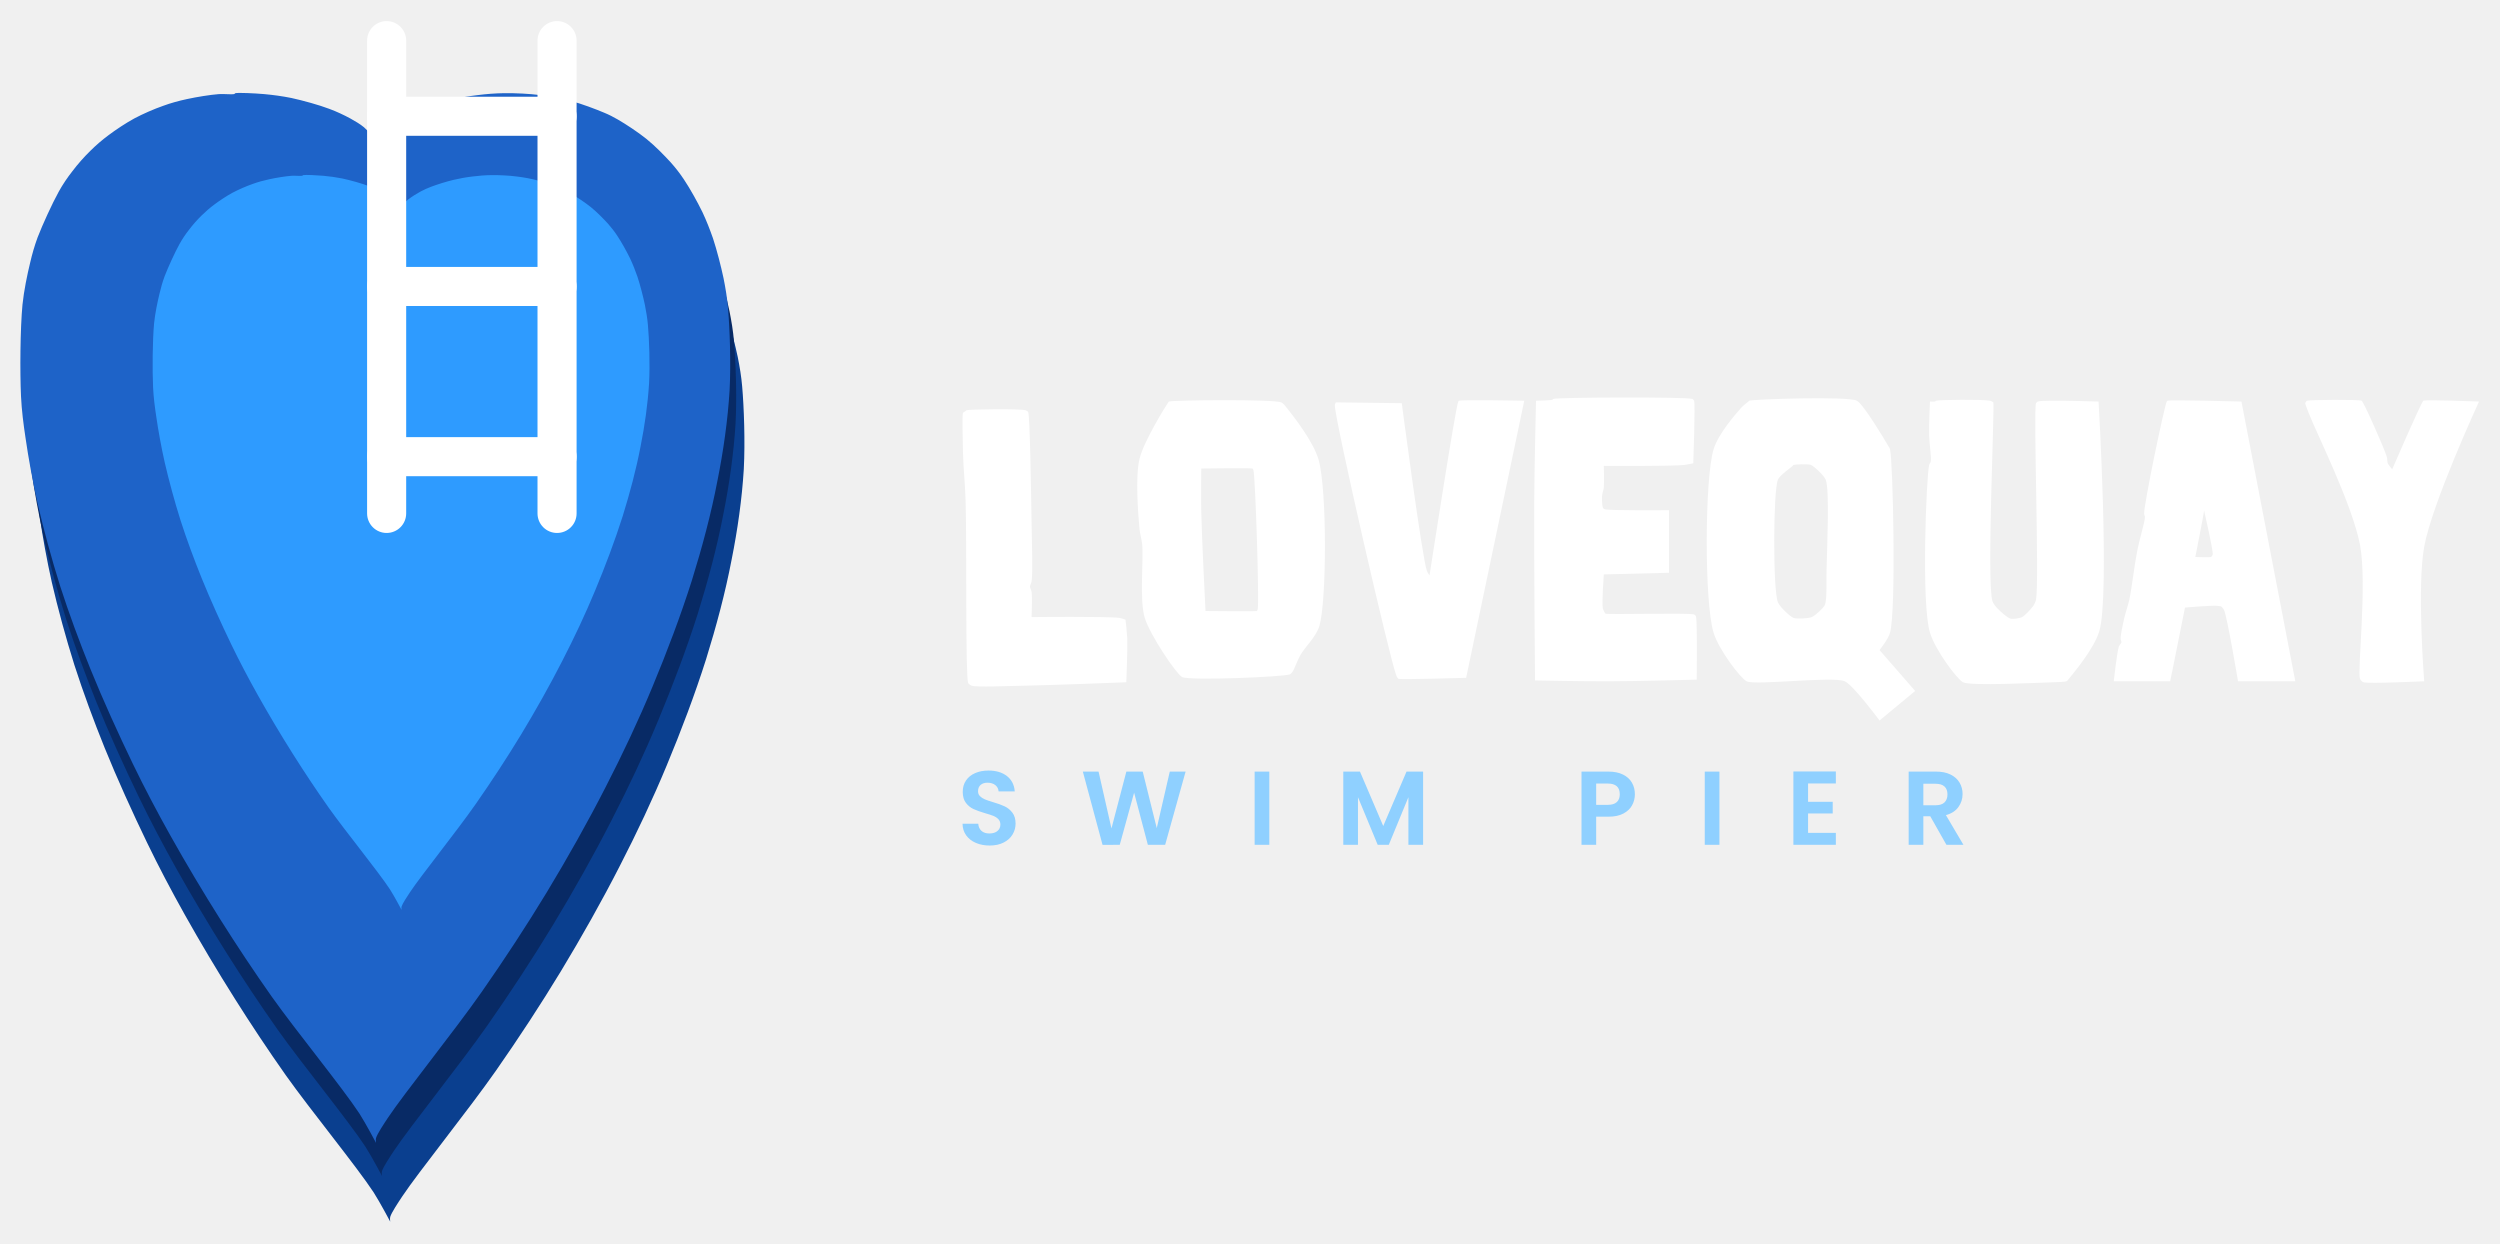
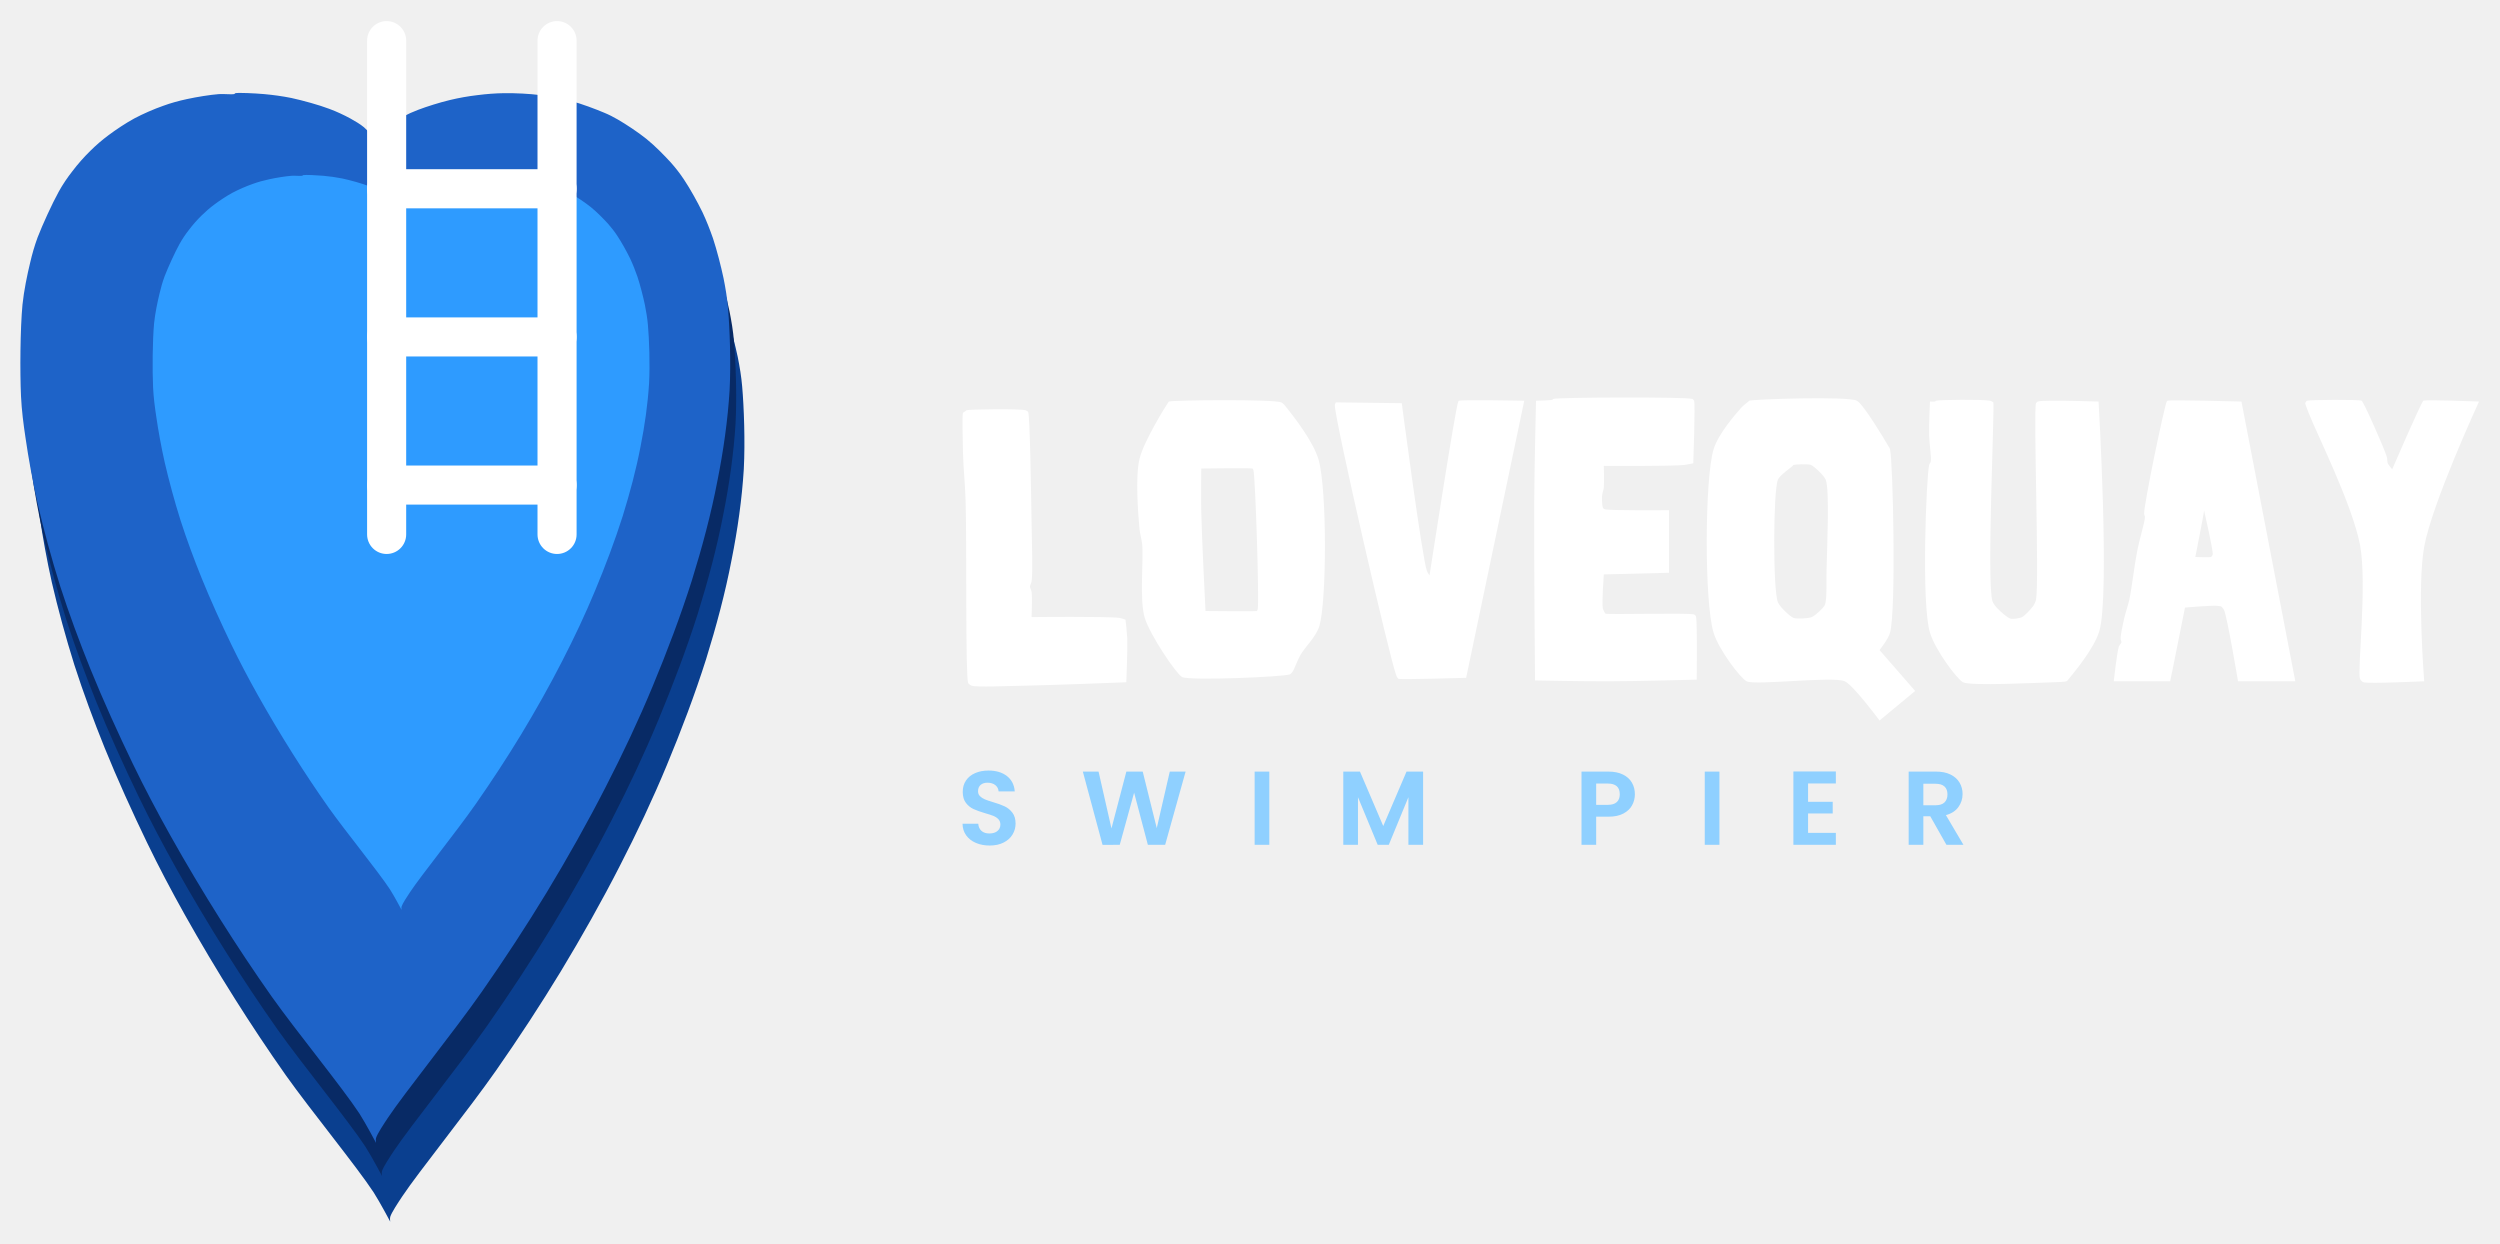
<svg xmlns="http://www.w3.org/2000/svg" viewBox="-20.0 -88.6 2379.5 1183.6" width="2380" height="1184" role="img" aria-label="LoveQuay Swim Pier">
  <g transform="translate(13.52,75.00) scale(1.54861,0.9991)">
    <path fill="#0A3F8F" fill-rule="evenodd" d="M131.8,0.0C133.5,-0.6 143.8,0.1 149.5,0.9C155.1,1.7 160.8,2.9 166.2,4.6C173.3,7.0 183.1,11.2 189.4,14.9C194.0,17.5 198.7,21.0 202.4,24.1C205.4,26.7 208.4,29.4 210.8,32.5C213.3,35.7 217.3,43.6 217.3,43.6C217.3,43.6 221.2,36.6 223.8,33.4C226.8,29.7 231.3,25.3 234.9,22.3C237.8,19.9 240.9,17.7 244.2,15.8C249.3,12.8 257.4,8.8 263.7,6.5C269.1,4.5 274.8,2.9 280.4,1.9C285.9,0.8 291.5,0.1 297.1,0.0C303.9,-0.1 312.5,0.5 319.4,1.9C325.8,3.1 332.0,4.9 338.0,7.4C344.7,10.2 353.2,15.2 358.4,18.6C361.4,20.5 364.1,22.7 366.8,25.1C371.7,29.5 379.1,37.0 384.4,43.6C389.8,50.4 395.2,59.0 399.3,65.9C402.4,71.3 405.2,76.9 407.6,82.6C411.3,91.2 415.7,103.5 418.8,113.3C421.3,121.5 423.4,129.9 425.3,138.3C427.7,149.6 430.2,164.7 431.8,176.4C433.0,185.7 434.0,195.0 434.5,204.3C435.6,223.8 436.4,256.9 435.5,283.2C434.4,311.3 431.7,340.9 428.0,369.5C424.2,400.4 418.6,432.9 412.3,464.3C405.5,497.5 397.0,532.4 388.1,565.5C379.5,597.6 369.8,629.5 359.3,661.1C348.4,694.2 335.9,728.6 323.1,761.4C310.6,793.3 297.3,824.8 283.2,856.1C266.2,893.8 235.5,952.8 225.6,975.9C222.9,982.2 219.0,991.3 218.2,995.4C217.9,996.9 218.2,1000.0 218.2,1000.0C218.2,1000.0 211.8,981.3 208.0,972.1C197.5,947.3 169.4,894.1 154.1,860.7C143.1,836.5 132.6,812.0 122.6,787.4C112.0,761.4 101.2,733.2 91.9,707.5C83.7,684.8 75.9,661.9 68.7,638.8C60.0,610.9 50.3,577.8 42.7,548.7C35.9,522.6 29.6,496.2 24.1,469.8C18.8,443.7 13.9,415.7 10.2,390.9C7.2,370.2 4.5,347.1 2.8,328.7C1.5,315.4 0.4,302.1 0.0,288.8C-0.7,265.4 -0.5,224.8 0.9,201.5C1.8,188.1 3.8,173.1 5.6,161.6C6.8,153.5 8.3,145.4 10.2,137.4C13.3,125.0 19.1,105.3 23.2,93.8C25.6,87.1 28.4,80.6 31.6,74.3C34.8,67.7 38.8,60.7 42.7,54.8C46.1,49.6 49.8,44.6 53.9,39.9C58.5,34.6 64.1,28.8 69.6,24.1C75.1,19.6 81.6,15.2 87.3,12.1C92.0,9.4 97.0,7.3 102.1,5.6C108.0,3.6 116.4,1.5 121.6,0.9C124.7,0.6 129.8,1.4 130.9,0.9C131.3,0.8 131.4,0.2 131.8,0.0Z" />
  </g>
  <g transform="translate(5.68,31.50) scale(1.54861,0.9991)">
    <path fill="#082A65" fill-rule="evenodd" d="M131.8,0.0C133.5,-0.6 143.8,0.1 149.5,0.9C155.1,1.7 160.8,2.9 166.2,4.6C173.3,7.0 183.1,11.2 189.4,14.9C194.0,17.5 198.7,21.0 202.4,24.1C205.4,26.7 208.4,29.4 210.8,32.5C213.3,35.7 217.3,43.6 217.3,43.6C217.3,43.6 221.2,36.6 223.8,33.4C226.8,29.7 231.3,25.3 234.9,22.3C237.8,19.9 240.9,17.7 244.2,15.8C249.3,12.8 257.4,8.8 263.7,6.5C269.1,4.5 274.8,2.9 280.4,1.9C285.9,0.8 291.5,0.1 297.1,0.0C303.9,-0.1 312.5,0.5 319.4,1.9C325.8,3.1 332.0,4.9 338.0,7.4C344.7,10.2 353.2,15.2 358.4,18.6C361.4,20.5 364.1,22.7 366.8,25.1C371.7,29.5 379.1,37.0 384.4,43.6C389.8,50.4 395.2,59.0 399.3,65.9C402.4,71.3 405.2,76.9 407.6,82.6C411.3,91.2 415.7,103.5 418.8,113.3C421.3,121.5 423.4,129.9 425.3,138.3C427.7,149.6 430.2,164.7 431.8,176.4C433.0,185.7 434.0,195.0 434.5,204.3C435.6,223.8 436.4,256.9 435.5,283.2C434.4,311.3 431.7,340.9 428.0,369.5C424.2,400.4 418.6,432.9 412.3,464.3C405.5,497.5 397.0,532.4 388.1,565.5C379.5,597.6 369.8,629.5 359.3,661.1C348.4,694.2 335.9,728.6 323.1,761.4C310.6,793.3 297.3,824.8 283.2,856.1C266.2,893.8 235.5,952.8 225.6,975.9C222.9,982.2 219.0,991.3 218.2,995.4C217.9,996.9 218.2,1000.0 218.2,1000.0C218.2,1000.0 211.8,981.3 208.0,972.1C197.5,947.3 169.4,894.1 154.1,860.7C143.1,836.5 132.6,812.0 122.6,787.4C112.0,761.4 101.2,733.2 91.9,707.5C83.7,684.8 75.9,661.9 68.7,638.8C60.0,610.9 50.3,577.8 42.7,548.7C35.9,522.6 29.6,496.2 24.1,469.8C18.8,443.7 13.9,415.7 10.2,390.9C7.2,370.2 4.5,347.1 2.8,328.7C1.5,315.4 0.4,302.1 0.0,288.8C-0.7,265.4 -0.5,224.8 0.9,201.5C1.8,188.1 3.8,173.1 5.6,161.6C6.8,153.5 8.3,145.4 10.2,137.4C13.3,125.0 19.1,105.3 23.2,93.8C25.6,87.1 28.4,80.6 31.6,74.3C34.8,67.7 38.8,60.7 42.7,54.8C46.1,49.6 49.8,44.6 53.9,39.9C58.5,34.6 64.1,28.8 69.6,24.1C75.1,19.6 81.6,15.2 87.3,12.1C92.0,9.4 97.0,7.3 102.1,5.6C108.0,3.6 116.4,1.5 121.6,0.9C124.7,0.6 129.8,1.4 130.9,0.9C131.3,0.8 131.4,0.2 131.8,0.0Z" />
  </g>
  <g transform="translate(0.00,0.00) scale(1.54861,0.9991)">
    <path fill="#1E63C8" fill-rule="evenodd" d="M131.8,0.0C133.5,-0.6 143.8,0.1 149.5,0.9C155.1,1.7 160.8,2.9 166.2,4.6C173.3,7.0 183.1,11.2 189.4,14.9C194.0,17.5 198.7,21.0 202.4,24.1C205.4,26.7 208.4,29.4 210.8,32.5C213.3,35.7 217.3,43.6 217.3,43.6C217.3,43.6 221.2,36.6 223.8,33.4C226.8,29.7 231.3,25.3 234.9,22.3C237.8,19.9 240.9,17.7 244.2,15.8C249.3,12.8 257.4,8.8 263.7,6.5C269.1,4.5 274.8,2.9 280.4,1.9C285.9,0.8 291.5,0.1 297.1,0.0C303.9,-0.1 312.5,0.5 319.4,1.9C325.8,3.1 332.0,4.9 338.0,7.4C344.7,10.2 353.2,15.2 358.4,18.6C361.4,20.5 364.1,22.7 366.8,25.1C371.7,29.5 379.1,37.0 384.4,43.6C389.8,50.4 395.2,59.0 399.3,65.9C402.4,71.3 405.2,76.9 407.6,82.6C411.3,91.2 415.7,103.5 418.8,113.3C421.3,121.5 423.4,129.9 425.3,138.3C427.7,149.6 430.2,164.7 431.8,176.4C433.0,185.7 434.0,195.0 434.5,204.3C435.6,223.8 436.4,256.9 435.5,283.2C434.4,311.3 431.7,340.9 428.0,369.5C424.2,400.4 418.6,432.9 412.3,464.3C405.5,497.5 397.0,532.4 388.1,565.5C379.5,597.6 369.8,629.5 359.3,661.1C348.4,694.2 335.9,728.6 323.1,761.4C310.6,793.3 297.3,824.8 283.2,856.1C266.2,893.8 235.5,952.8 225.6,975.9C222.9,982.2 219.0,991.3 218.2,995.4C217.9,996.9 218.2,1000.0 218.2,1000.0C218.2,1000.0 211.8,981.3 208.0,972.1C197.5,947.3 169.4,894.1 154.1,860.7C143.1,836.5 132.6,812.0 122.6,787.4C112.0,761.4 101.2,733.2 91.9,707.5C83.7,684.8 75.9,661.9 68.7,638.8C60.0,610.9 50.3,577.8 42.7,548.7C35.9,522.6 29.6,496.2 24.1,469.8C18.8,443.7 13.9,415.7 10.2,390.9C7.2,370.2 4.5,347.1 2.8,328.7C1.5,315.4 0.4,302.1 0.0,288.8C-0.7,265.4 -0.5,224.8 0.9,201.5C1.8,188.1 3.8,173.1 5.6,161.6C6.8,153.5 8.3,145.4 10.2,137.4C13.3,125.0 19.1,105.3 23.2,93.8C25.6,87.1 28.4,80.6 31.6,74.3C34.8,67.7 38.8,60.7 42.7,54.8C46.1,49.6 49.8,44.6 53.9,39.9C58.5,34.6 64.1,28.8 69.6,24.1C75.1,19.6 81.6,15.2 87.3,12.1C92.0,9.4 97.0,7.3 102.1,5.6C108.0,3.6 116.4,1.5 121.6,0.9C124.7,0.6 129.8,1.4 130.9,0.9C131.3,0.8 131.4,0.2 131.8,0.0Z" />
  </g>
  <g transform="translate(125.70,78.00) scale(1.08402,0.69937)">
    <path fill="#2E9BFF" fill-rule="evenodd" d="M131.8,0.0C133.5,-0.6 143.8,0.1 149.5,0.9C155.1,1.7 160.8,2.9 166.2,4.6C173.3,7.0 183.1,11.2 189.4,14.9C194.0,17.5 198.7,21.0 202.4,24.1C205.4,26.7 208.4,29.4 210.8,32.5C213.3,35.7 217.3,43.6 217.3,43.6C217.3,43.6 221.2,36.6 223.8,33.4C226.8,29.7 231.3,25.3 234.9,22.3C237.8,19.9 240.9,17.7 244.2,15.8C249.3,12.8 257.4,8.8 263.7,6.5C269.1,4.5 274.8,2.9 280.4,1.9C285.9,0.8 291.5,0.1 297.1,0.0C303.9,-0.1 312.5,0.5 319.4,1.9C325.8,3.1 332.0,4.9 338.0,7.4C344.7,10.2 353.2,15.2 358.4,18.6C361.4,20.5 364.1,22.7 366.8,25.1C371.7,29.5 379.1,37.0 384.4,43.6C389.8,50.4 395.2,59.0 399.3,65.9C402.4,71.3 405.2,76.9 407.6,82.6C411.3,91.2 415.7,103.5 418.8,113.3C421.3,121.5 423.4,129.9 425.3,138.3C427.7,149.6 430.2,164.7 431.8,176.4C433.0,185.7 434.0,195.0 434.5,204.3C435.6,223.8 436.4,256.9 435.5,283.2C434.4,311.3 431.7,340.9 428.0,369.5C424.2,400.4 418.6,432.9 412.3,464.3C405.5,497.5 397.0,532.4 388.1,565.5C379.5,597.6 369.8,629.5 359.3,661.1C348.4,694.2 335.9,728.6 323.1,761.4C310.6,793.3 297.3,824.8 283.2,856.1C266.2,893.8 235.5,952.8 225.6,975.9C222.9,982.2 219.0,991.3 218.2,995.4C217.9,996.9 218.2,1000.0 218.2,1000.0C218.2,1000.0 211.8,981.3 208.0,972.1C197.5,947.3 169.4,894.1 154.1,860.7C143.1,836.5 132.6,812.0 122.6,787.4C112.0,761.4 101.2,733.2 91.9,707.5C83.7,684.8 75.9,661.9 68.7,638.8C60.0,610.9 50.3,577.8 42.7,548.7C35.9,522.6 29.6,496.2 24.1,469.8C18.8,443.7 13.9,415.7 10.2,390.9C7.2,370.2 4.5,347.1 2.8,328.7C1.5,315.4 0.4,302.1 0.0,288.8C-0.7,265.4 -0.5,224.8 0.9,201.5C1.8,188.1 3.8,173.1 5.6,161.6C6.8,153.5 8.3,145.4 10.2,137.4C13.3,125.0 19.1,105.3 23.2,93.8C25.6,87.1 28.4,80.6 31.6,74.3C34.8,67.7 38.8,60.7 42.7,54.8C46.1,49.6 49.8,44.6 53.9,39.9C58.5,34.6 64.1,28.8 69.6,24.1C75.1,19.6 81.6,15.2 87.3,12.1C92.0,9.4 97.0,7.3 102.1,5.6C108.0,3.6 116.4,1.5 121.6,0.9C124.7,0.6 129.8,1.4 130.9,0.9C131.3,0.8 131.4,0.2 131.8,0.0Z" />
  </g>
  <g fill="none" stroke="#FFFFFF" stroke-width="37.2" stroke-linecap="round">
-     <path d="M348.0,-50.0 V400.0" />
-     <path d="M510.2,-50.0 V400.0" />
-     <path d="M348.0,22.0 H510.2" />
-     <path d="M348.0,184.0 H510.2" />
-     <path d="M348.0,346.0 H510.2" />
+     <path d="M348.0,-50.0 V420.0" />
+     <path d="M510.2,-50.0 V420.0" />
+     <path d="M348.0,91.0 H510.2" />
+     <path d="M348.0,232.0 H510.2" />
+     <path d="M348.0,373.0 H510.2" />
  </g>
  <g fill="#FFFFFF" fill-rule="evenodd">
    <g transform="translate(896.13,559.76) scale(1.56246) translate(0.27,-172.00)">
      <path d="M2.1,6.9C3.6,6.3 35.0,5.9 38.1,6.9C38.7,7.1 39.5,7.6 39.7,7.9C40.8,9.9 41.5,56.7 41.8,75.7C42.0,87.5 42.6,106.2 41.8,111.2C41.6,112.3 40.8,113.6 40.8,114.3C40.8,115.1 41.6,116.4 41.8,117.5C42.3,120.5 41.8,132.9 41.8,132.9C41.8,132.9 88.3,132.4 95.3,133.4C96.6,133.6 98.9,134.4 99.0,134.5C99.1,134.6 99.9,142.2 100.1,146.1C100.3,153.1 99.5,172.6 99.5,172.6C99.5,172.6 54.4,174.4 37.1,174.7C26.5,174.9 8.3,175.7 5.3,174.7C4.5,174.4 3.4,173.6 3.2,173.1C1.4,169.6 2.4,87.1 1.6,61.9C1.3,52.0 0.2,41.6 0.0,32.3C-0.2,24.4 -0.5,9.4 0.0,8.5C0.1,8.2 1.2,7.7 1.6,7.4C1.8,7.3 1.9,7.0 2.1,6.9Z" />
    </g>
    <g transform="translate(1062.41,559.76) scale(1.56246) translate(-123.00,-172.00)">
      <path d="M142.4,1.6C144.5,0.7 205.8,0.1 210.7,2.1C212.1,2.7 213.3,4.5 214.4,5.8C218.3,10.8 230.3,25.9 233.5,37.1C238.7,55.6 238.4,123.2 234.0,138.2C232.0,145.0 225.2,151.0 222.3,156.2C220.5,159.4 218.8,164.5 217.6,166.2C217.1,166.8 216.6,167.5 216.0,167.8C212.5,169.3 154.8,171.8 150.3,169.4C146.8,167.5 130.9,144.1 127.6,133.4C124.2,122.5 127.0,97.5 126.0,88.4C125.7,85.4 124.7,82.4 124.4,79.4C123.6,70.6 121.7,47.6 124.4,36.5C126.9,26.0 140.2,4.5 141.9,2.1C142.0,1.9 142.2,1.7 142.4,1.6ZM162.0,42.4C162.0,42.4 192.7,42.0 193.2,42.4C193.3,42.4 193.7,43.0 193.8,43.4C195.0,48.3 197.4,123.4 196.4,128.1C196.3,128.5 196.0,129.1 195.9,129.2C195.4,129.5 164.6,129.2 164.6,129.2C164.6,129.2 162.3,84.2 162.0,68.3C161.8,59.8 162.0,45.0 162.0,42.9C162.0,42.7 162.0,42.4 162.0,42.4Z" />
    </g>
    <g transform="translate(1250.48,559.76) scale(1.56246) translate(-254.60,-172.00)">
      <path d="M330.3,1.1C331.9,0.4 370.0,1.1 370.0,1.1C370.0,1.1 334.6,169.9 334.6,169.9C334.6,169.9 294.6,171.1 293.3,170.5C293.0,170.3 292.5,169.5 292.2,168.9C288.4,160.0 254.3,11.5 254.6,3.7C254.7,3.1 255.2,2.1 255.2,2.1C255.2,2.1 295.4,2.6 295.4,2.6C295.4,2.6 307.7,96.5 310.7,104.8C311.1,105.8 312.3,107.5 312.3,107.5C312.3,107.5 328.1,5.0 329.8,1.6C329.9,1.4 330.1,1.1 330.3,1.1Z" />
    </g>
    <g transform="translate(1440.20,559.76) scale(1.56246) translate(-392.76,-172.00)">
      <path d="M404.4,0.0C406.8,-1.0 485.9,-1.3 489.1,0.0C489.6,0.2 490.0,0.7 490.2,1.1C491.0,3.1 489.7,39.2 489.7,39.2C489.7,39.2 486.2,40.0 484.4,40.2C476.5,41.1 435.2,40.8 435.2,40.8C435.2,40.8 435.5,50.7 435.2,54.0C435.0,55.8 434.2,57.5 434.1,59.3C434.0,61.3 434.2,65.4 434.6,66.2C434.8,66.6 435.3,67.1 435.7,67.2C437.8,68.1 474.9,67.8 474.9,67.8C474.9,67.8 474.9,105.9 474.9,105.9C474.9,105.9 435.2,106.9 435.2,106.9C435.2,106.9 433.9,124.4 434.6,127.6C434.9,128.7 435.9,130.6 436.2,130.8C437.3,131.5 487.6,130.2 490.2,131.3C490.6,131.5 491.1,132.0 491.3,132.3C491.7,133.3 491.7,138.0 491.8,140.8C492.0,147.8 491.8,171.0 491.8,171.0C491.8,171.0 455.8,172.0 438.9,172.0C423.7,172.1 393.3,171.5 393.3,171.5C393.3,171.5 392.6,94.1 392.8,63.0C392.9,42.3 393.9,1.1 393.9,1.1C393.9,1.1 403.1,0.9 403.9,0.5C404.1,0.4 404.2,0.1 404.4,0.0Z" />
    </g>
    <g transform="translate(1604.48,559.76) scale(1.56246) translate(-514.64,-172.00)">
      <path d="M540.5,1.1C542.6,0.2 600.8,-1.8 606.1,1.1C610.0,3.1 622.9,24.6 625.2,28.6C625.6,29.3 626.1,29.9 626.3,30.7C628.1,38.3 630.1,128.7 626.3,142.4C625.2,146.4 619.9,153.0 619.9,153.0C619.9,153.0 641.6,177.9 641.6,177.9C641.6,177.9 619.9,195.9 619.9,195.9C619.9,195.9 604.0,174.4 598.7,172.0C591.5,168.8 543.9,174.7 538.9,172.0C535.1,170.0 522.0,152.9 518.8,142.4C513.1,123.9 513.4,48.4 518.8,30.7C521.6,21.4 531.9,9.6 535.7,5.3C537.0,3.9 539.2,2.3 540.0,1.6C540.2,1.4 540.3,1.2 540.5,1.1ZM567.5,40.2C568.2,39.9 576.3,39.5 578.1,40.2C580.1,41.1 585.9,46.4 587.1,49.2C589.6,55.2 587.9,90.8 587.6,104.8C587.5,111.7 587.9,122.6 586.6,125.5C585.6,127.6 580.7,132.0 578.6,132.9C576.5,133.8 569.2,134.1 567.5,133.4C565.6,132.7 559.3,127.0 558.0,123.9C554.9,116.6 555.1,55.8 558.0,49.2C559.1,46.5 565.8,41.9 567.0,40.8C567.1,40.6 567.3,40.3 567.5,40.2Z" />
    </g>
    <g transform="translate(1812.26,559.76) scale(1.56246) translate(-649.20,-172.00)">
      <path d="M655.9,1.1C657.3,0.5 685.0,0.2 688.7,1.1C689.5,1.2 690.7,1.9 690.8,2.1C691.7,3.5 686.6,113.2 690.3,123.3C691.4,126.2 694.7,129.0 696.7,130.8C698.1,132.0 700.3,133.7 701.4,133.9C702.7,134.2 706.8,133.7 708.3,132.9C710.1,132.0 713.9,127.8 715.2,126.0C715.9,124.9 716.5,123.6 716.8,122.3C718.9,111.8 715.1,6.6 716.8,2.6C717.0,2.2 717.5,1.8 717.8,1.6C718.7,1.2 723.1,1.1 725.8,1.1C732.4,0.9 754.9,1.6 754.9,1.6C754.9,1.6 761.8,119.3 755.4,141.3C752.2,152.4 738.8,168.0 736.4,171.0C736.1,171.4 735.7,171.9 735.3,172.0C734.4,172.4 730.0,172.5 727.4,172.6C717.3,172.9 676.9,175.0 672.3,172.6C668.6,170.6 655.4,153.0 652.2,142.4C646.8,124.7 650.0,47.4 651.7,40.2C651.8,39.5 652.6,38.9 652.7,38.1C653.2,35.9 651.8,27.5 651.7,22.2C651.5,15.8 652.2,1.6 652.2,1.6C652.2,1.6 655.0,1.7 655.4,1.6C655.5,1.5 655.7,1.1 655.9,1.1Z" />
    </g>
    <g transform="translate(1991.86,559.76) scale(1.56246) translate(-781.40,-172.00)">
      <path d="M814.2,1.1C815.8,0.4 859.2,1.6 859.2,1.6C859.2,1.6 892.0,172.0 892.0,172.0C892.0,172.0 857.1,172.0 857.1,172.0C857.1,172.0 850.6,133.1 848.6,128.6C848.2,127.8 847.4,126.8 847.0,126.5C846.5,126.2 844.9,126.1 843.8,126.0C840.3,125.8 824.8,127.1 824.8,127.1C824.8,127.1 815.8,172.0 815.8,172.0C815.8,172.0 781.4,172.0 781.4,172.0C781.4,172.0 783.4,154.1 784.5,150.9C784.9,149.9 786.1,148.7 786.1,148.2C786.2,147.8 785.6,146.8 785.6,146.1C785.5,144.0 786.8,137.9 787.7,133.9C788.6,130.0 790.0,126.2 790.9,122.3C792.5,114.8 793.9,101.6 795.7,92.6C797.0,85.7 800.4,74.8 800.4,72.0C800.4,71.3 799.9,70.6 799.9,69.9C799.8,64.0 812.2,4.4 813.7,1.6C813.8,1.4 814.0,1.1 814.2,1.1ZM836.4,67.8C836.4,67.8 842.1,92.7 841.7,94.8C841.6,95.3 840.9,96.2 840.7,96.3C840.1,96.6 831.1,96.3 831.1,96.3C831.1,96.3 836.2,70.5 836.4,68.3C836.4,68.1 836.4,67.8 836.4,67.8Z" />
    </g>
    <g transform="translate(2174.07,559.76) scale(1.56246) translate(-894.10,-172.00)">
      <path d="M895.2,1.1C896.6,0.5 927.4,0.3 928.5,1.1C929.8,1.9 942.3,30.1 943.9,35.5C944.2,36.7 944.0,38.2 944.4,39.2C944.9,40.3 947.1,42.9 947.1,42.9C947.1,42.9 964.8,1.9 966.1,1.1C967.3,0.3 1000.0,1.6 1000.0,1.6C1000.0,1.6 971.5,63.3 966.6,90.0C962.1,114.8 966.6,172.0 966.6,172.0C966.6,172.0 932.2,173.6 929.6,172.6C928.8,172.3 927.8,171.3 927.5,170.5C925.7,166.2 932.0,113.0 927.5,88.9C922.8,64.2 900.5,19.8 896.2,8.5C895.5,6.5 894.1,3.3 894.1,2.6C894.1,2.4 894.5,1.8 894.7,1.6C894.8,1.4 895.0,1.1 895.2,1.1Z" />
    </g>
  </g>
  <path fill="#8FD0FF" d="M896.13 695.34H911.10Q911.40 699.63 914.14 702.12Q916.89 704.62 921.68 704.62Q926.57 704.62 929.37 702.27Q932.16 699.93 932.16 696.13Q932.16 693.04 930.26 691.04Q928.37 689.05 925.52 687.90Q922.68 686.75 917.69 685.35Q910.90 683.36 906.66 681.41Q902.41 679.47 899.37 675.52Q896.33 671.58 896.33 664.99Q896.33 658.80 899.42 654.21Q902.51 649.62 908.10 647.17Q913.69 644.73 920.88 644.73Q931.66 644.73 938.40 649.97Q945.14 655.21 945.84 664.59H930.46Q930.26 661.00 927.42 658.65Q924.57 656.31 919.88 656.31Q915.79 656.31 913.35 658.40Q910.90 660.50 910.90 664.49Q910.90 667.29 912.75 669.13Q914.59 670.98 917.34 672.13Q920.08 673.28 925.07 674.77Q931.86 676.77 936.15 678.77Q940.45 680.76 943.54 684.76Q946.63 688.75 946.63 695.24Q946.63 700.83 943.74 705.62Q940.85 710.41 935.26 713.25Q929.67 716.10 921.98 716.10Q914.69 716.10 908.85 713.60Q903.01 711.11 899.62 706.42Q896.23 701.72 896.13 695.34ZM1108.46 645.73 1089.00 715.40H1072.53L1059.45 665.79L1045.78 715.40L1029.41 715.50L1010.64 645.73H1025.61L1037.89 699.83L1052.07 645.73H1067.64L1081.01 699.53L1093.39 645.73ZM1188.14 645.73V715.40H1174.17V645.73ZM1334.50 645.73V715.40H1320.52V670.08L1301.86 715.40H1291.28L1272.51 670.08V715.40H1258.54V645.73H1274.41L1296.57 697.53L1318.73 645.73ZM1510.92 688.65H1499.24V715.40H1485.27V645.73H1510.92Q1519.01 645.73 1524.70 648.52Q1530.39 651.32 1533.23 656.21Q1536.08 661.10 1536.08 667.29Q1536.08 672.88 1533.43 677.77Q1530.79 682.66 1525.15 685.65Q1519.51 688.65 1510.92 688.65ZM1521.70 667.29Q1521.70 657.11 1510.32 657.11H1499.24V677.37H1510.32Q1516.11 677.37 1518.91 674.72Q1521.70 672.08 1521.70 667.29ZM1616.55 645.73V715.40H1602.58V645.73ZM1700.92 657.01V674.47H1724.38V685.55H1700.92V704.02H1727.37V715.40H1686.95V645.63H1727.37V657.01ZM1832.60 715.40 1817.23 688.25H1810.64V715.40H1796.67V645.73H1822.82Q1830.91 645.73 1836.60 648.57Q1842.29 651.42 1845.13 656.26Q1847.98 661.10 1847.98 667.09Q1847.98 673.98 1843.98 679.51Q1839.99 685.05 1832.11 687.15L1848.78 715.40ZM1810.64 677.77H1822.32Q1828.01 677.77 1830.81 675.02Q1833.60 672.28 1833.60 667.39Q1833.60 662.60 1830.81 659.95Q1828.01 657.31 1822.32 657.31H1810.64Z" />
</svg>
